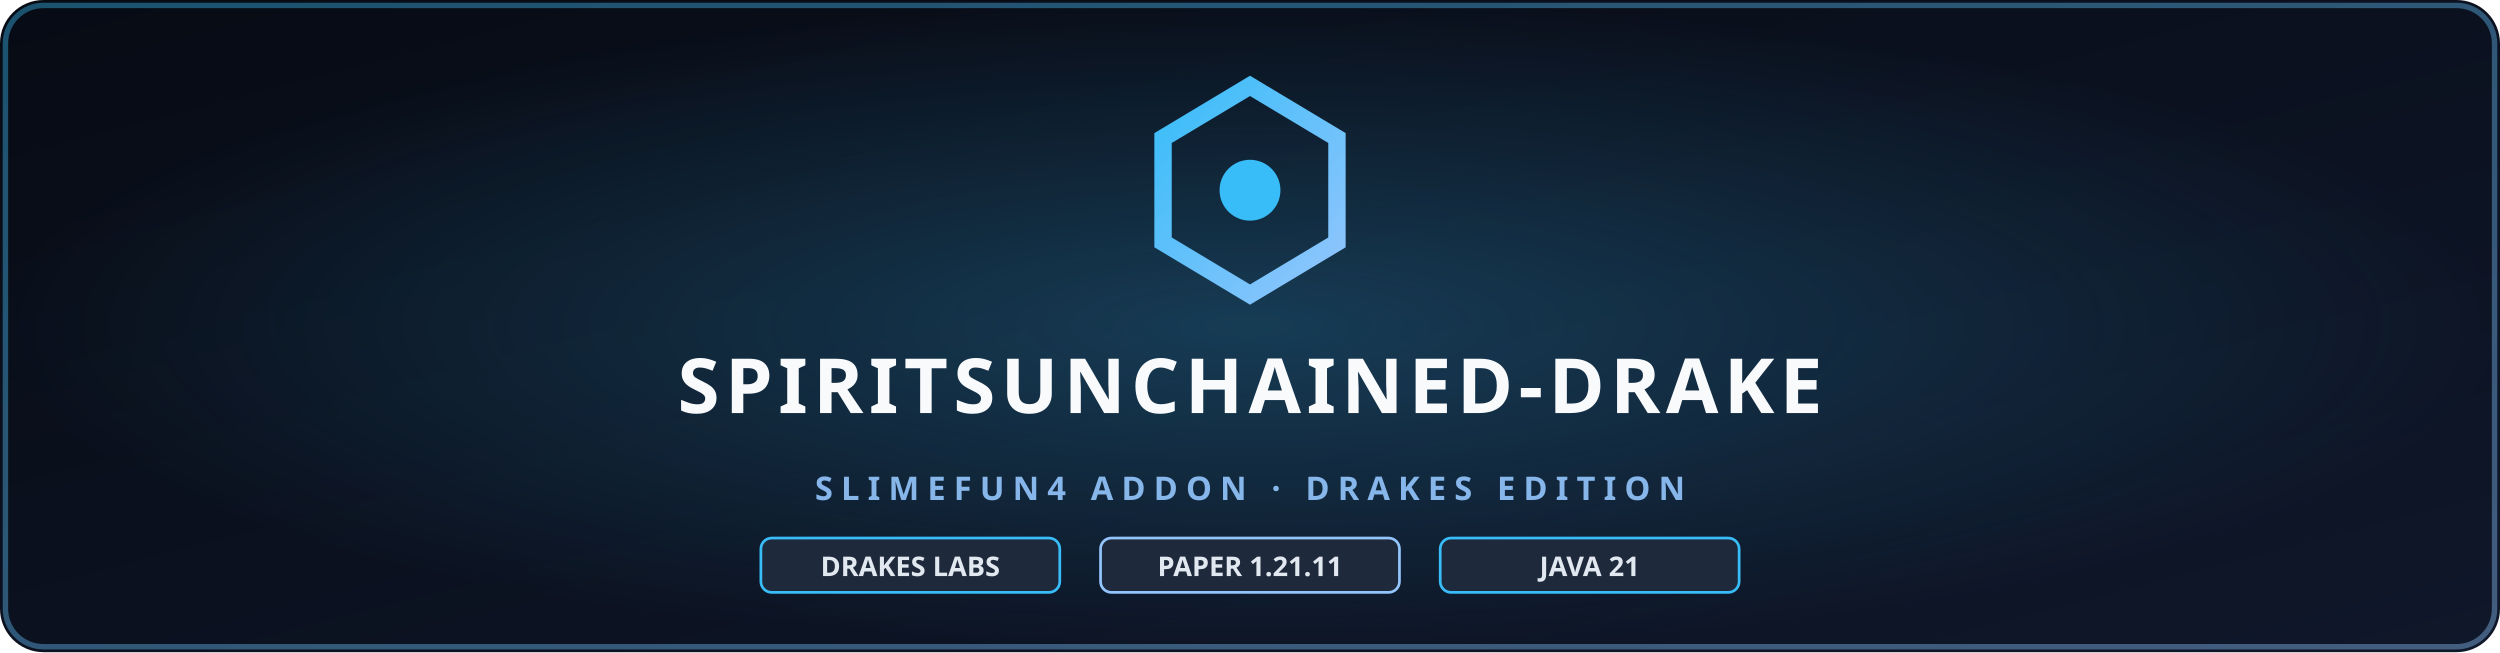
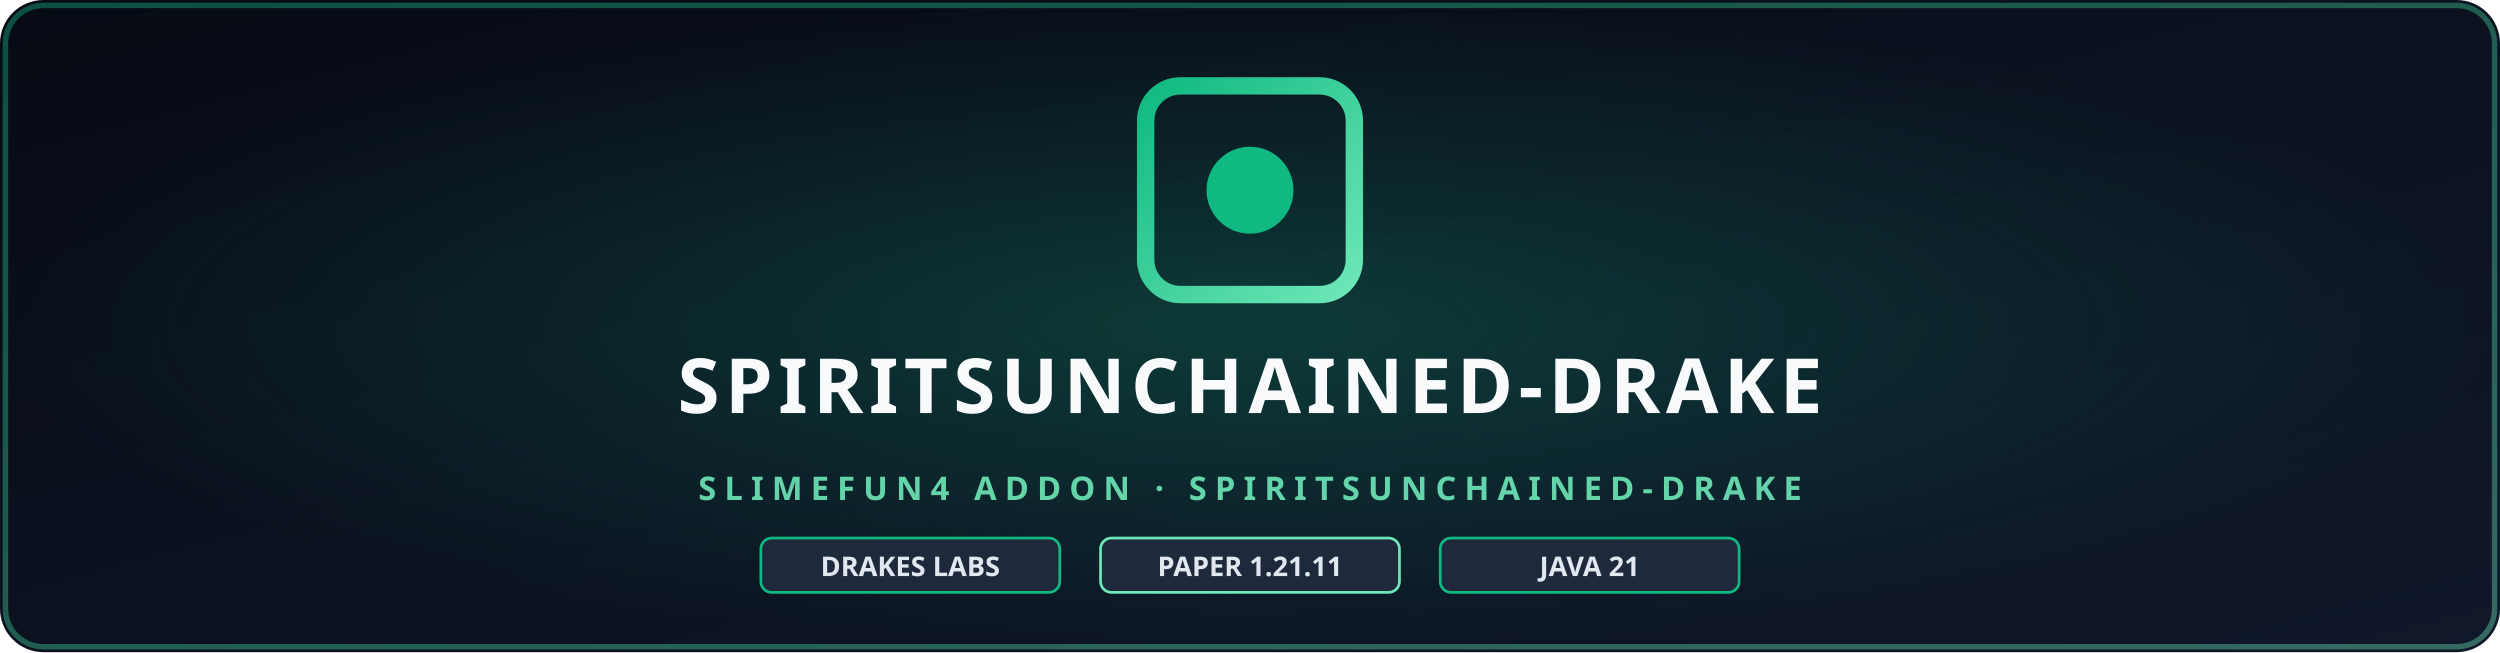
<svg xmlns="http://www.w3.org/2000/svg" viewBox="0 0 920 240" width="920" height="240" role="img" aria-label="SpiritsUnchained-drake Banner">
  <defs>
    <linearGradient id="bFondo" x1="0" y1="0" x2="1" y2="1">
      <stop offset="0%" stop-color="#070B14" />
      <stop offset="100%" stop-color="#0F172A" />
    </linearGradient>
    <linearGradient id="acG" x1="0" y1="0" x2="1" y2="1">
-       <stop offset="0%" stop-color="#38BDF8" />
-       <stop offset="100%" stop-color="#93C5FD" />
+       <stop offset="0%" stop-color="#10B981" />
+       <stop offset="100%" stop-color="#6EE7B7" />
    </linearGradient>
    <radialGradient id="bHalo" cx="50%" cy="50%" r="50%">
-       <stop offset="0%" stop-color="#38BDF8" stop-opacity="0.25" />
-       <stop offset="100%" stop-color="#38BDF8" stop-opacity="0" />
+       <stop offset="0%" stop-color="#10B981" stop-opacity="0.25" />
+       <stop offset="100%" stop-color="#10B981" stop-opacity="0" />
    </radialGradient>
  </defs>
  <rect width="920" height="240" rx="16" fill="url(#bFondo)" />
  <rect width="920" height="240" rx="16" fill="url(#bHalo)" />
  <rect x="2" y="2" width="916" height="236" rx="14" fill="none" stroke="url(#acG)" stroke-width="2" opacity="0.4" />
  <g transform="translate(460,70) scale(1.6)">
-     <polygon points="0,-24 20,-12 20,12 0,24 -20,12 -20,-12" fill="none" stroke="url(#acG)" stroke-width="4" />
-     <circle cx="0" cy="0" r="7" fill="#38BDF8" />
+     <rect x="-24" y="-24" width="48" height="48" rx="8" fill="none" stroke="url(#acG)" stroke-width="4" />
+     <circle cx="0" cy="0" r="10" fill="#10B981" />
  </g>
  <text x="460" y="152" text-anchor="middle" font-family="'Segoe UI', system-ui, -apple-system, sans-serif" font-weight="900" font-size="28" fill="#F8FAFC" letter-spacing="2">
    SPIRITSUNCHAINED-DRAKE
  </text>
-   <text x="460" y="184" text-anchor="middle" font-family="'Segoe UI', system-ui, -apple-system, sans-serif" font-weight="700" font-size="12" fill="#93C5FD" letter-spacing="3" opacity="0.9">
-     SLIMEFUN4 ADDON · DRAKES EDITION
+   <text x="460" y="184" text-anchor="middle" font-family="'Segoe UI', system-ui, -apple-system, sans-serif" font-weight="700" font-size="12" fill="#6EE7B7" letter-spacing="3" opacity="0.9">
+     SLIMEFUN4 ADDON · SPIRITSUNCHAINED-DRAKE
  </text>
  <g transform="translate(460, 210)">
-     <rect x="-180" y="-12" width="110" height="20" rx="4" fill="#1E293B" stroke="#38BDF8" stroke-width="1" />
+     <rect x="-180" y="-12" width="110" height="20" rx="4" fill="#1E293B" stroke="#10B981" stroke-width="1" />
    <text x="-125" y="2" text-anchor="middle" font-family="sans-serif" font-size="10" font-weight="700" fill="#E2E8F0">DRAKES LABS</text>
-     <rect x="-55" y="-12" width="110" height="20" rx="4" fill="#1E293B" stroke="#93C5FD" stroke-width="1" />
+     <rect x="-55" y="-12" width="110" height="20" rx="4" fill="#1E293B" stroke="#6EE7B7" stroke-width="1" />
    <text x="0" y="2" text-anchor="middle" font-family="sans-serif" font-size="10" font-weight="700" fill="#E2E8F0">PAPER 1.21.11</text>
-     <rect x="70" y="-12" width="110" height="20" rx="4" fill="#1E293B" stroke="#38BDF8" stroke-width="1" />
+     <rect x="70" y="-12" width="110" height="20" rx="4" fill="#1E293B" stroke="#10B981" stroke-width="1" />
    <text x="125" y="2" text-anchor="middle" font-family="sans-serif" font-size="10" font-weight="700" fill="#E2E8F0">JAVA 21</text>
  </g>
</svg>
